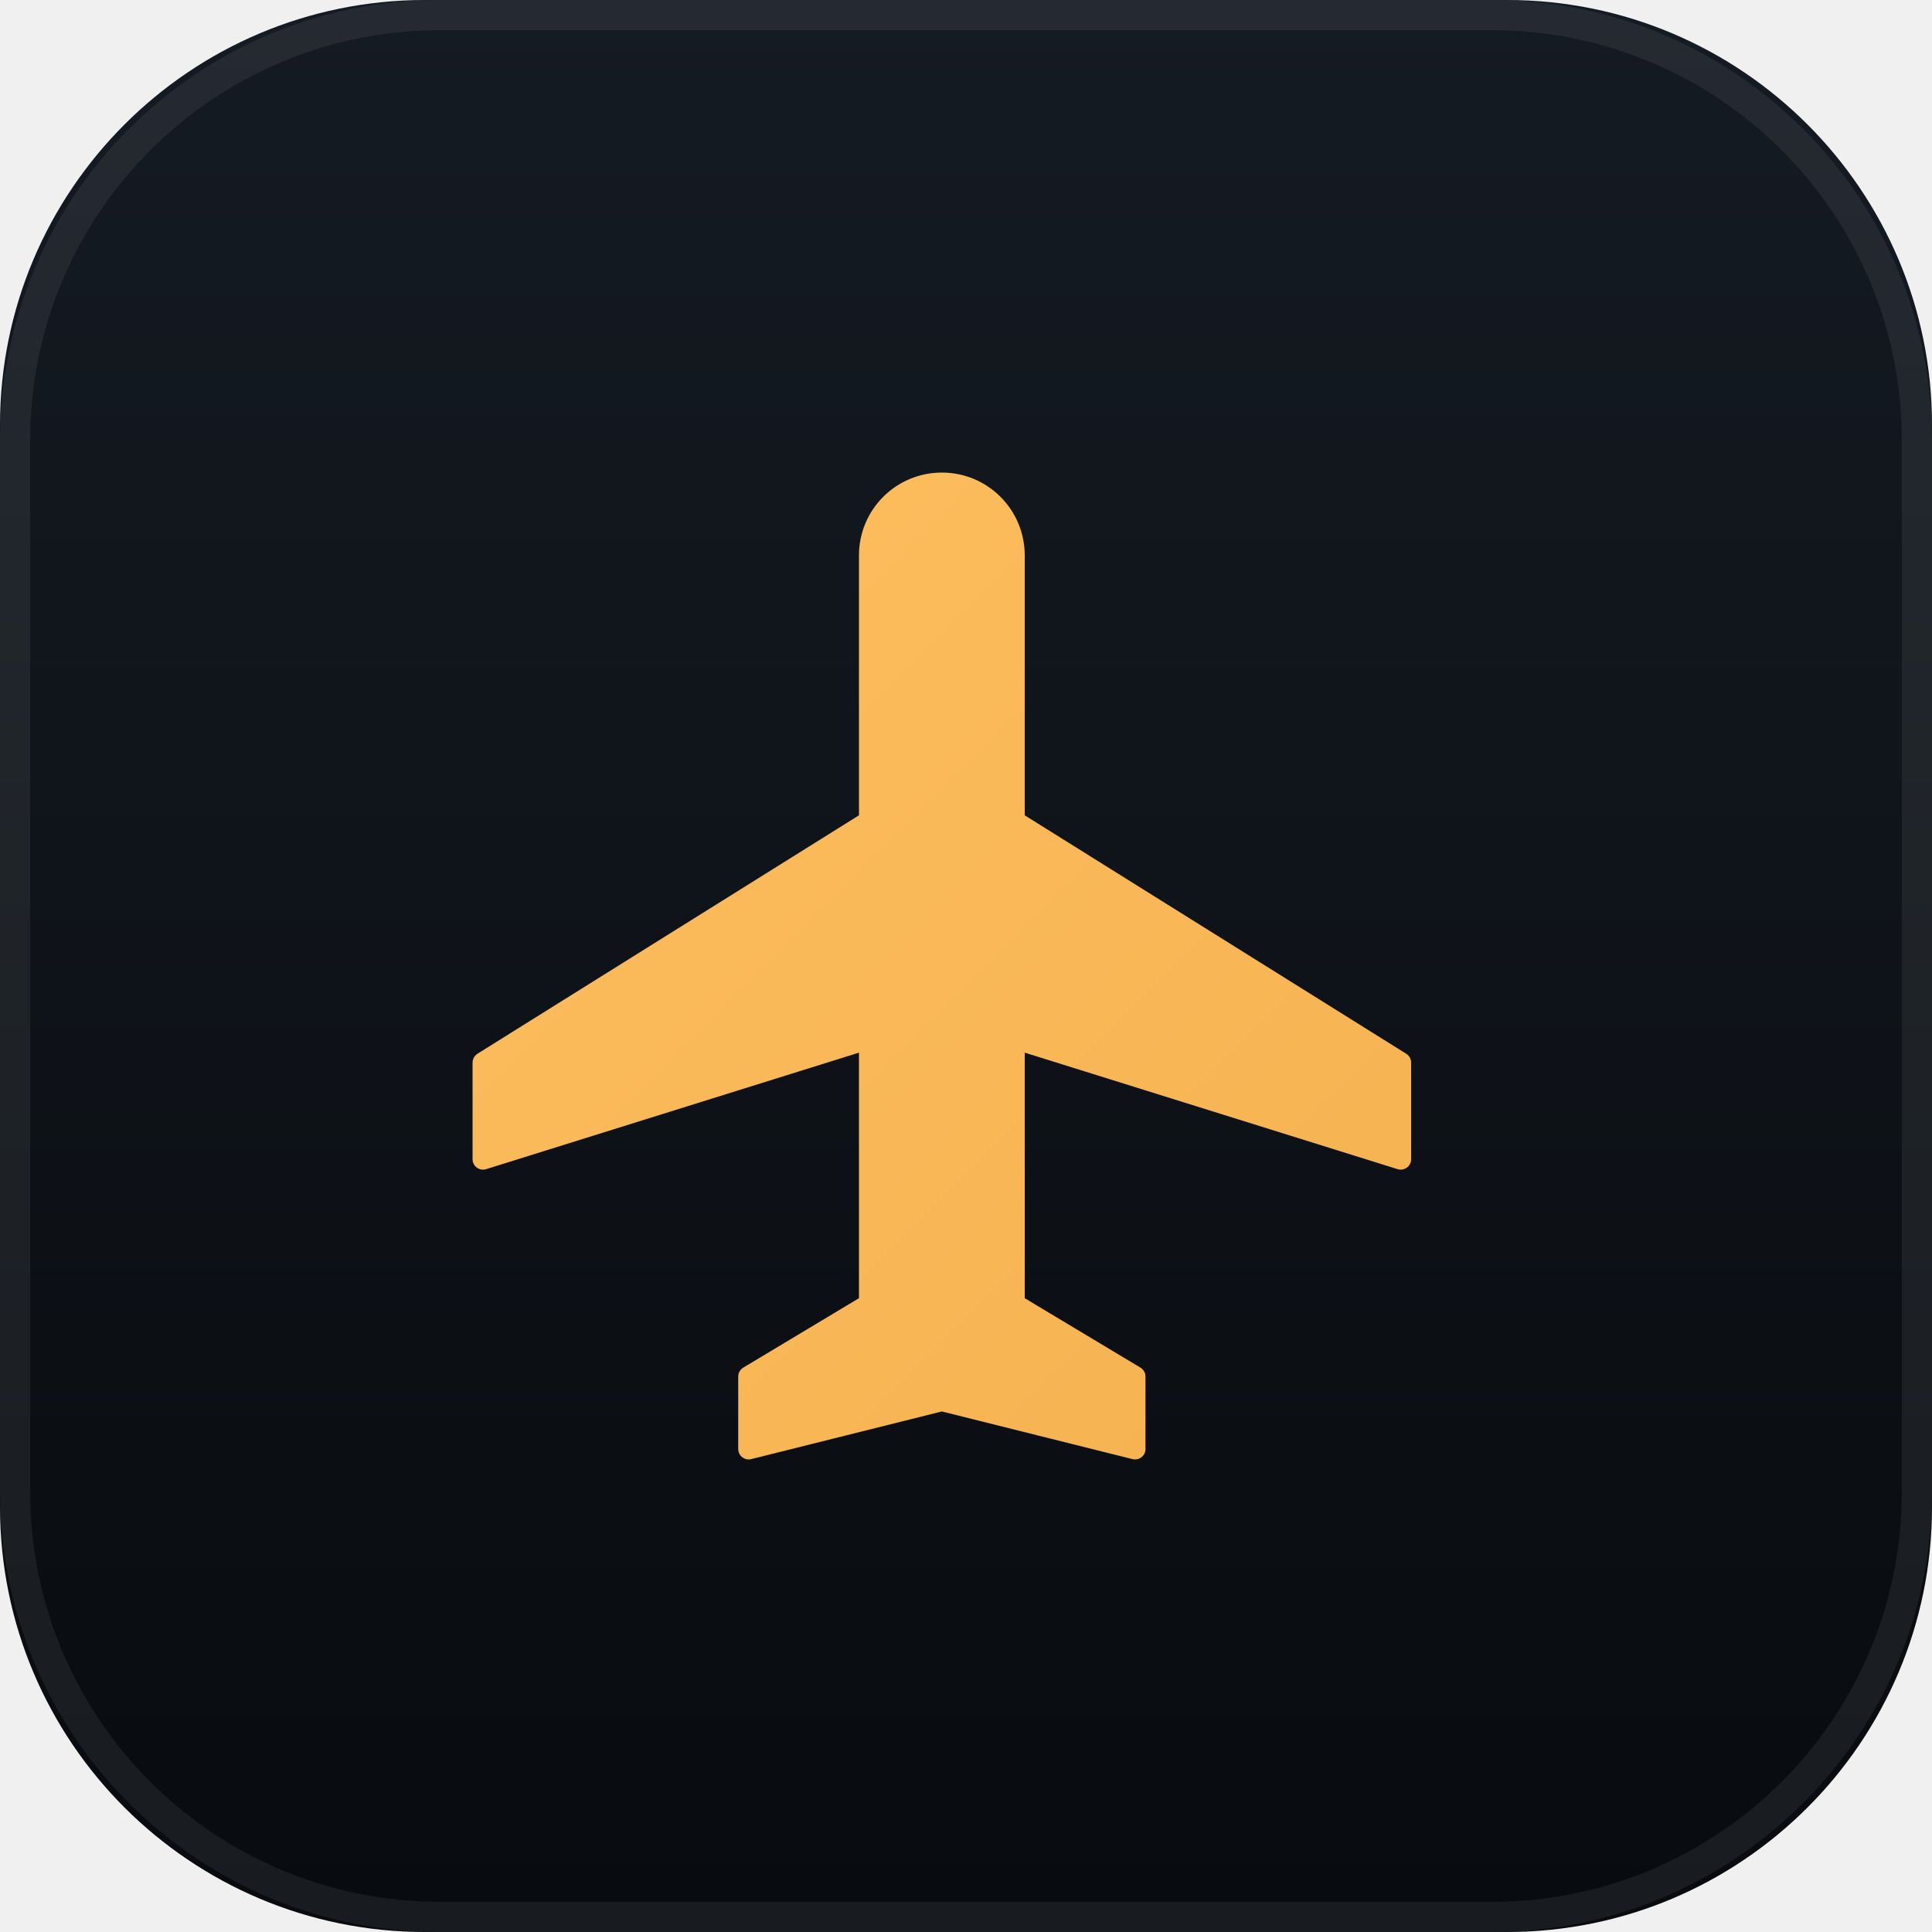
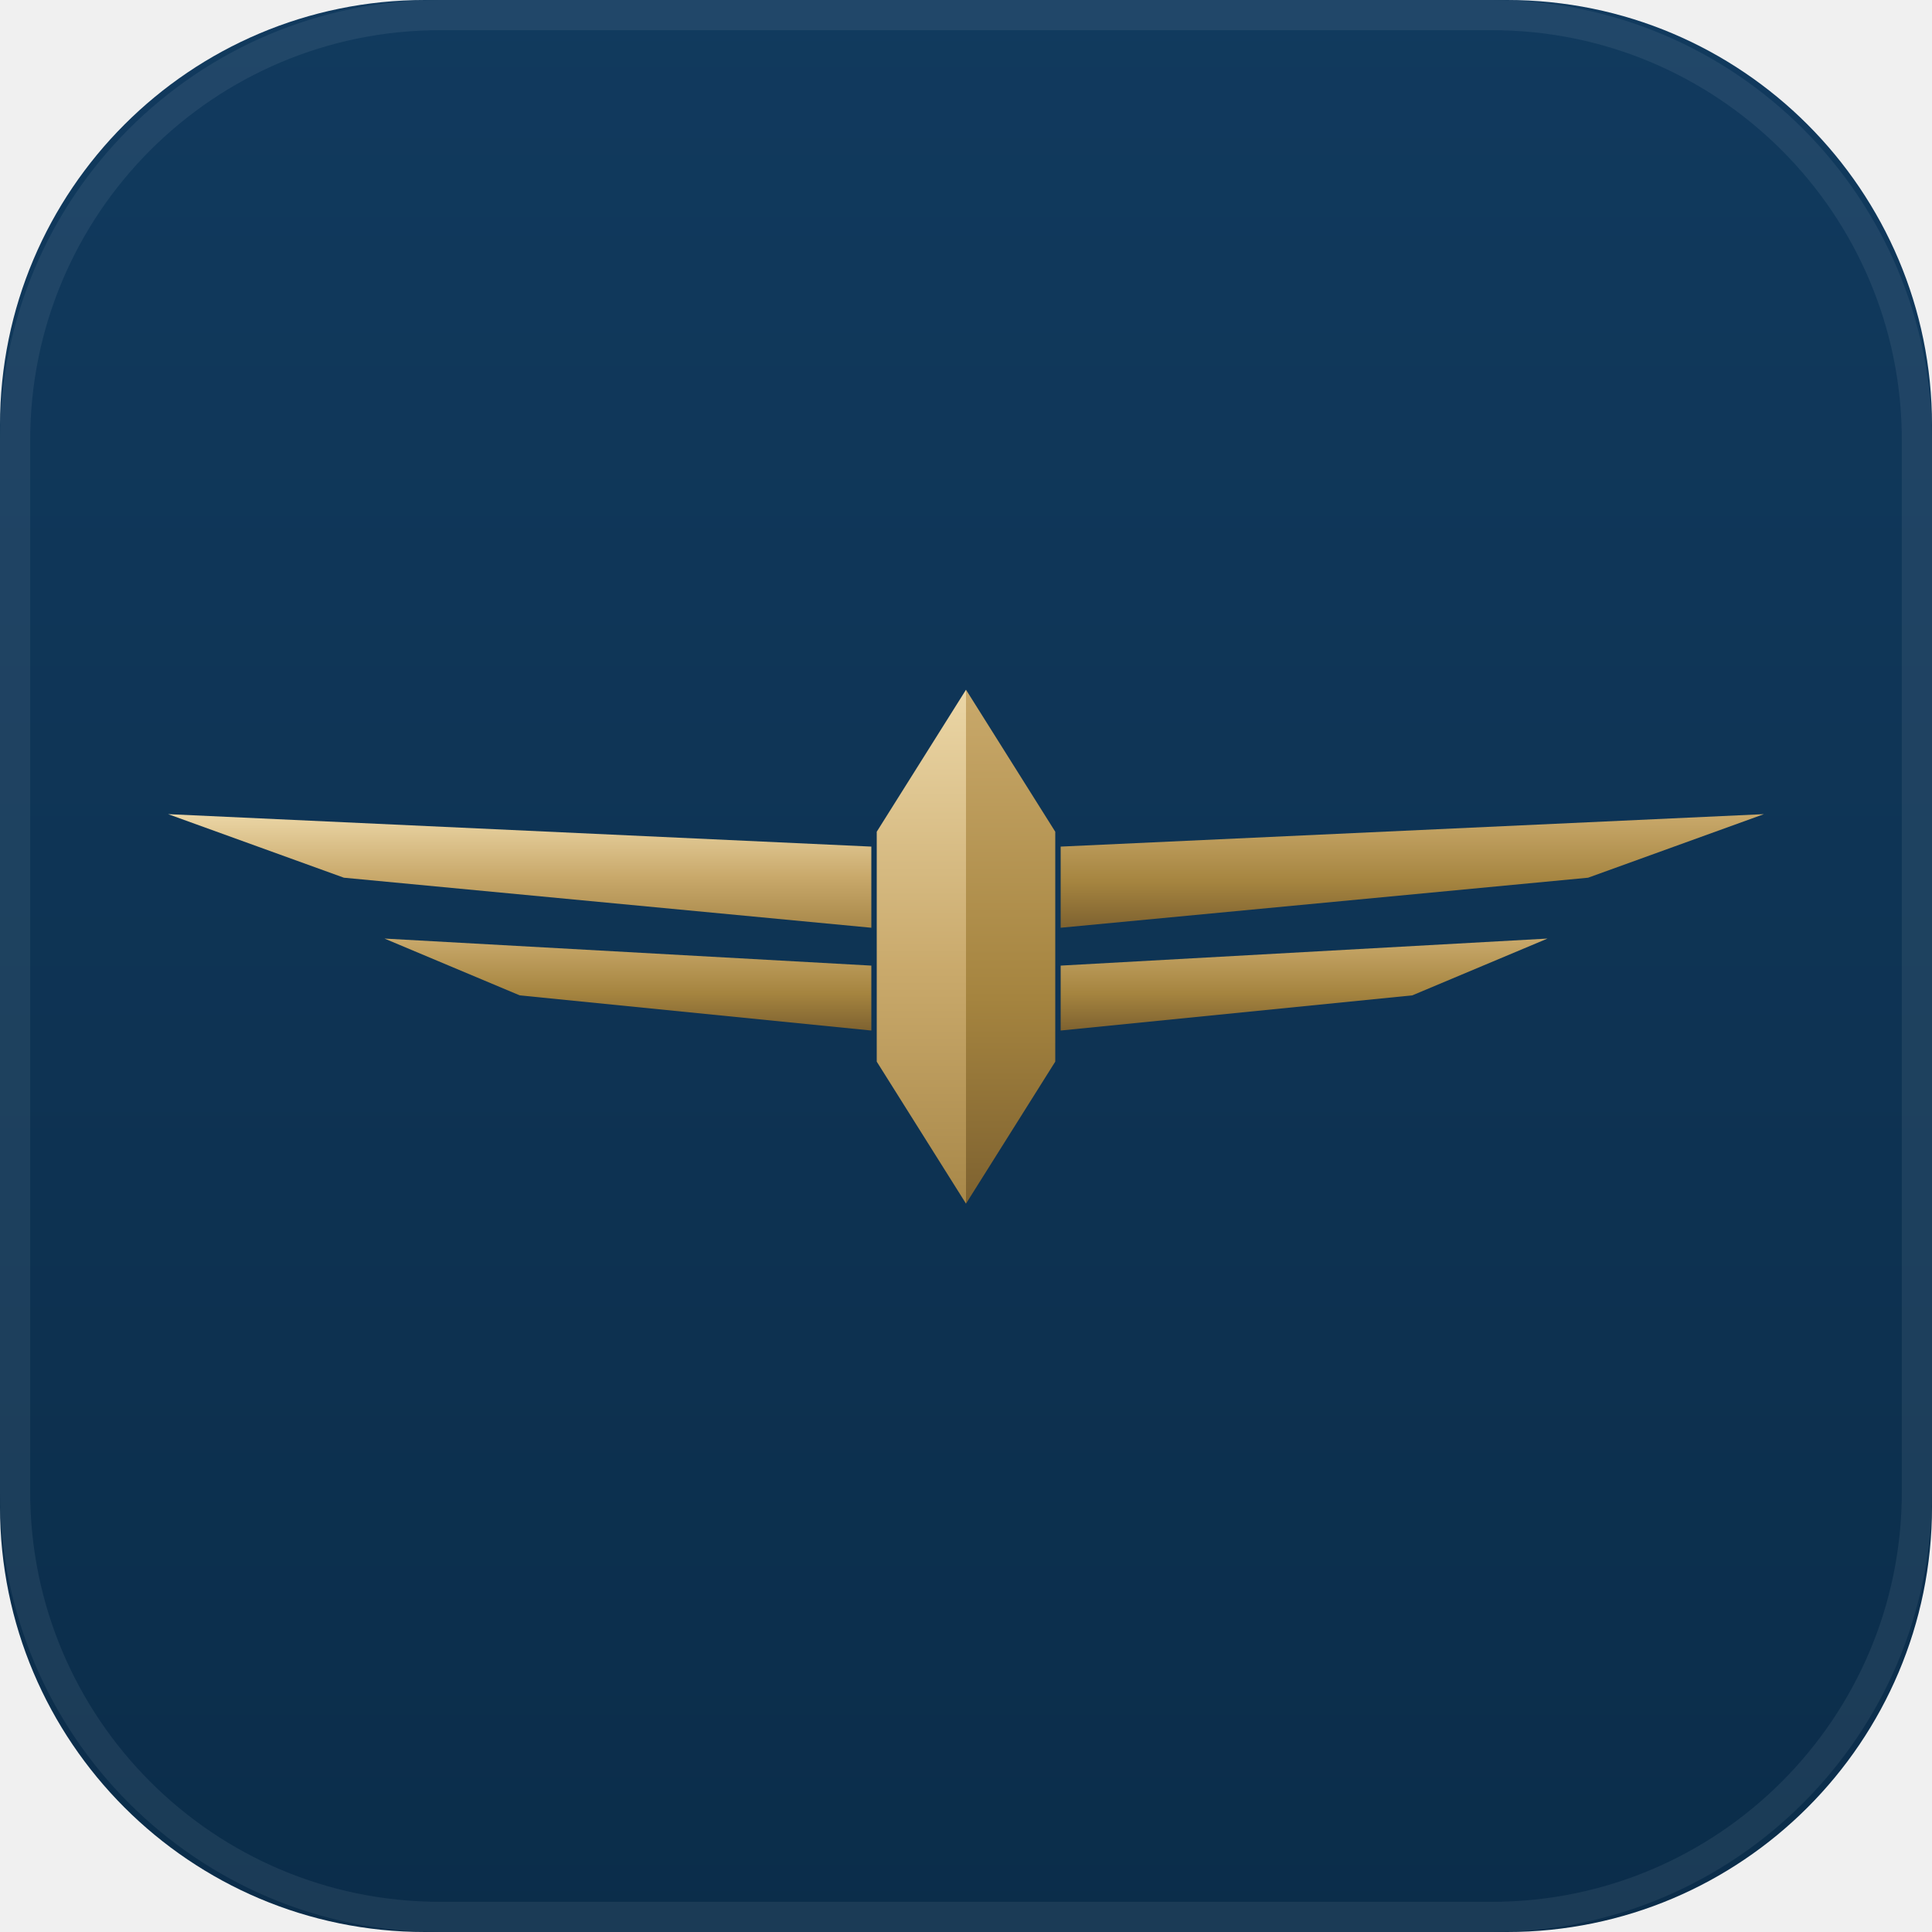
<svg xmlns="http://www.w3.org/2000/svg" width="64" height="64" viewBox="0 0 64 64">
  <defs>
    <linearGradient id="bg" x1="0" y1="0" x2="0" y2="1">
-       <stop offset="0" stop-color="#151b23" />
-       <stop offset="1" stop-color="#080b0f" />
+       <stop offset="0" stop-color="#113a5e" />
+       <stop offset="1" stop-color="#0B2D4A" />
    </linearGradient>
-     <linearGradient id="ink" gradientUnits="userSpaceOnUse" x1="0" y1="0" x2="64" y2="64">
-       <stop offset="0" stop-color="#ffc061" />
-       <stop offset="1" stop-color="#e2952f" />
+     <linearGradient id="lit" x1="0" y1="0" x2="0" y2="1">
+       <stop offset="0" stop-color="#EBD6A6" />
+       <stop offset="0.55" stop-color="#C9A96B" />
+       <stop offset="1" stop-color="#A88849" />
+     </linearGradient>
+     <linearGradient id="shade" x1="0" y1="0" x2="0" y2="1">
+       <stop offset="0" stop-color="#C9A96B" />
+       <stop offset="0.6" stop-color="#A5843F" />
+       <stop offset="1" stop-color="#7E6230" />
    </linearGradient>
  </defs>
  <rect width="64" height="64" rx="14.08" fill="url(#bg)" />
  <rect x="0.5" y="0.5" width="63" height="63" rx="14.08" fill="none" stroke="#ffffff" stroke-opacity="0.07" stroke-width="1" />
-   <g transform="translate(12.800 12.800) scale(1.6)" fill="url(#ink)" stroke="url(#ink)" stroke-width="0.432" stroke-linejoin="round" stroke-linecap="round">
-     <path d="M21 16v-2l-8-5V3.5C13 2.67 12.33 2 11.5 2S10 2.67 10 3.5V9l-8 5v2l8-2.5V19l-2.5 1.5V22l4-1 4 1v-1.5L13 19v-5.5l8 2.5z" />
+   <g transform="translate(5.120 22.400) scale(0.448)">
+     <path fill="url(#lit)" d="M53 12.6 L1 10.2 L14 14.9 L53 18.6 Z" />
+     <path fill="url(#shade)" d="M53 21.4 L17 19.4 L27 23.6 L53 26.2 Z" />
+     <path fill="url(#lit)" d="M60 1 L60 39 L53.4 28.5 L53.4 11.5 Z" />
+     <g transform="matrix(-1 0 0 1 120 0)">
+       <path fill="url(#shade)" d="M53 12.6 L1 10.2 L14 14.9 L53 18.6 Z" />
+       <path fill="url(#shade)" d="M53 21.4 L17 19.4 L27 23.6 L53 26.2 Z" />
+       <path fill="url(#shade)" d="M60 1 L60 39 L53.4 28.5 L53.4 11.5 Z" />
+     </g>
  </g>
</svg>
